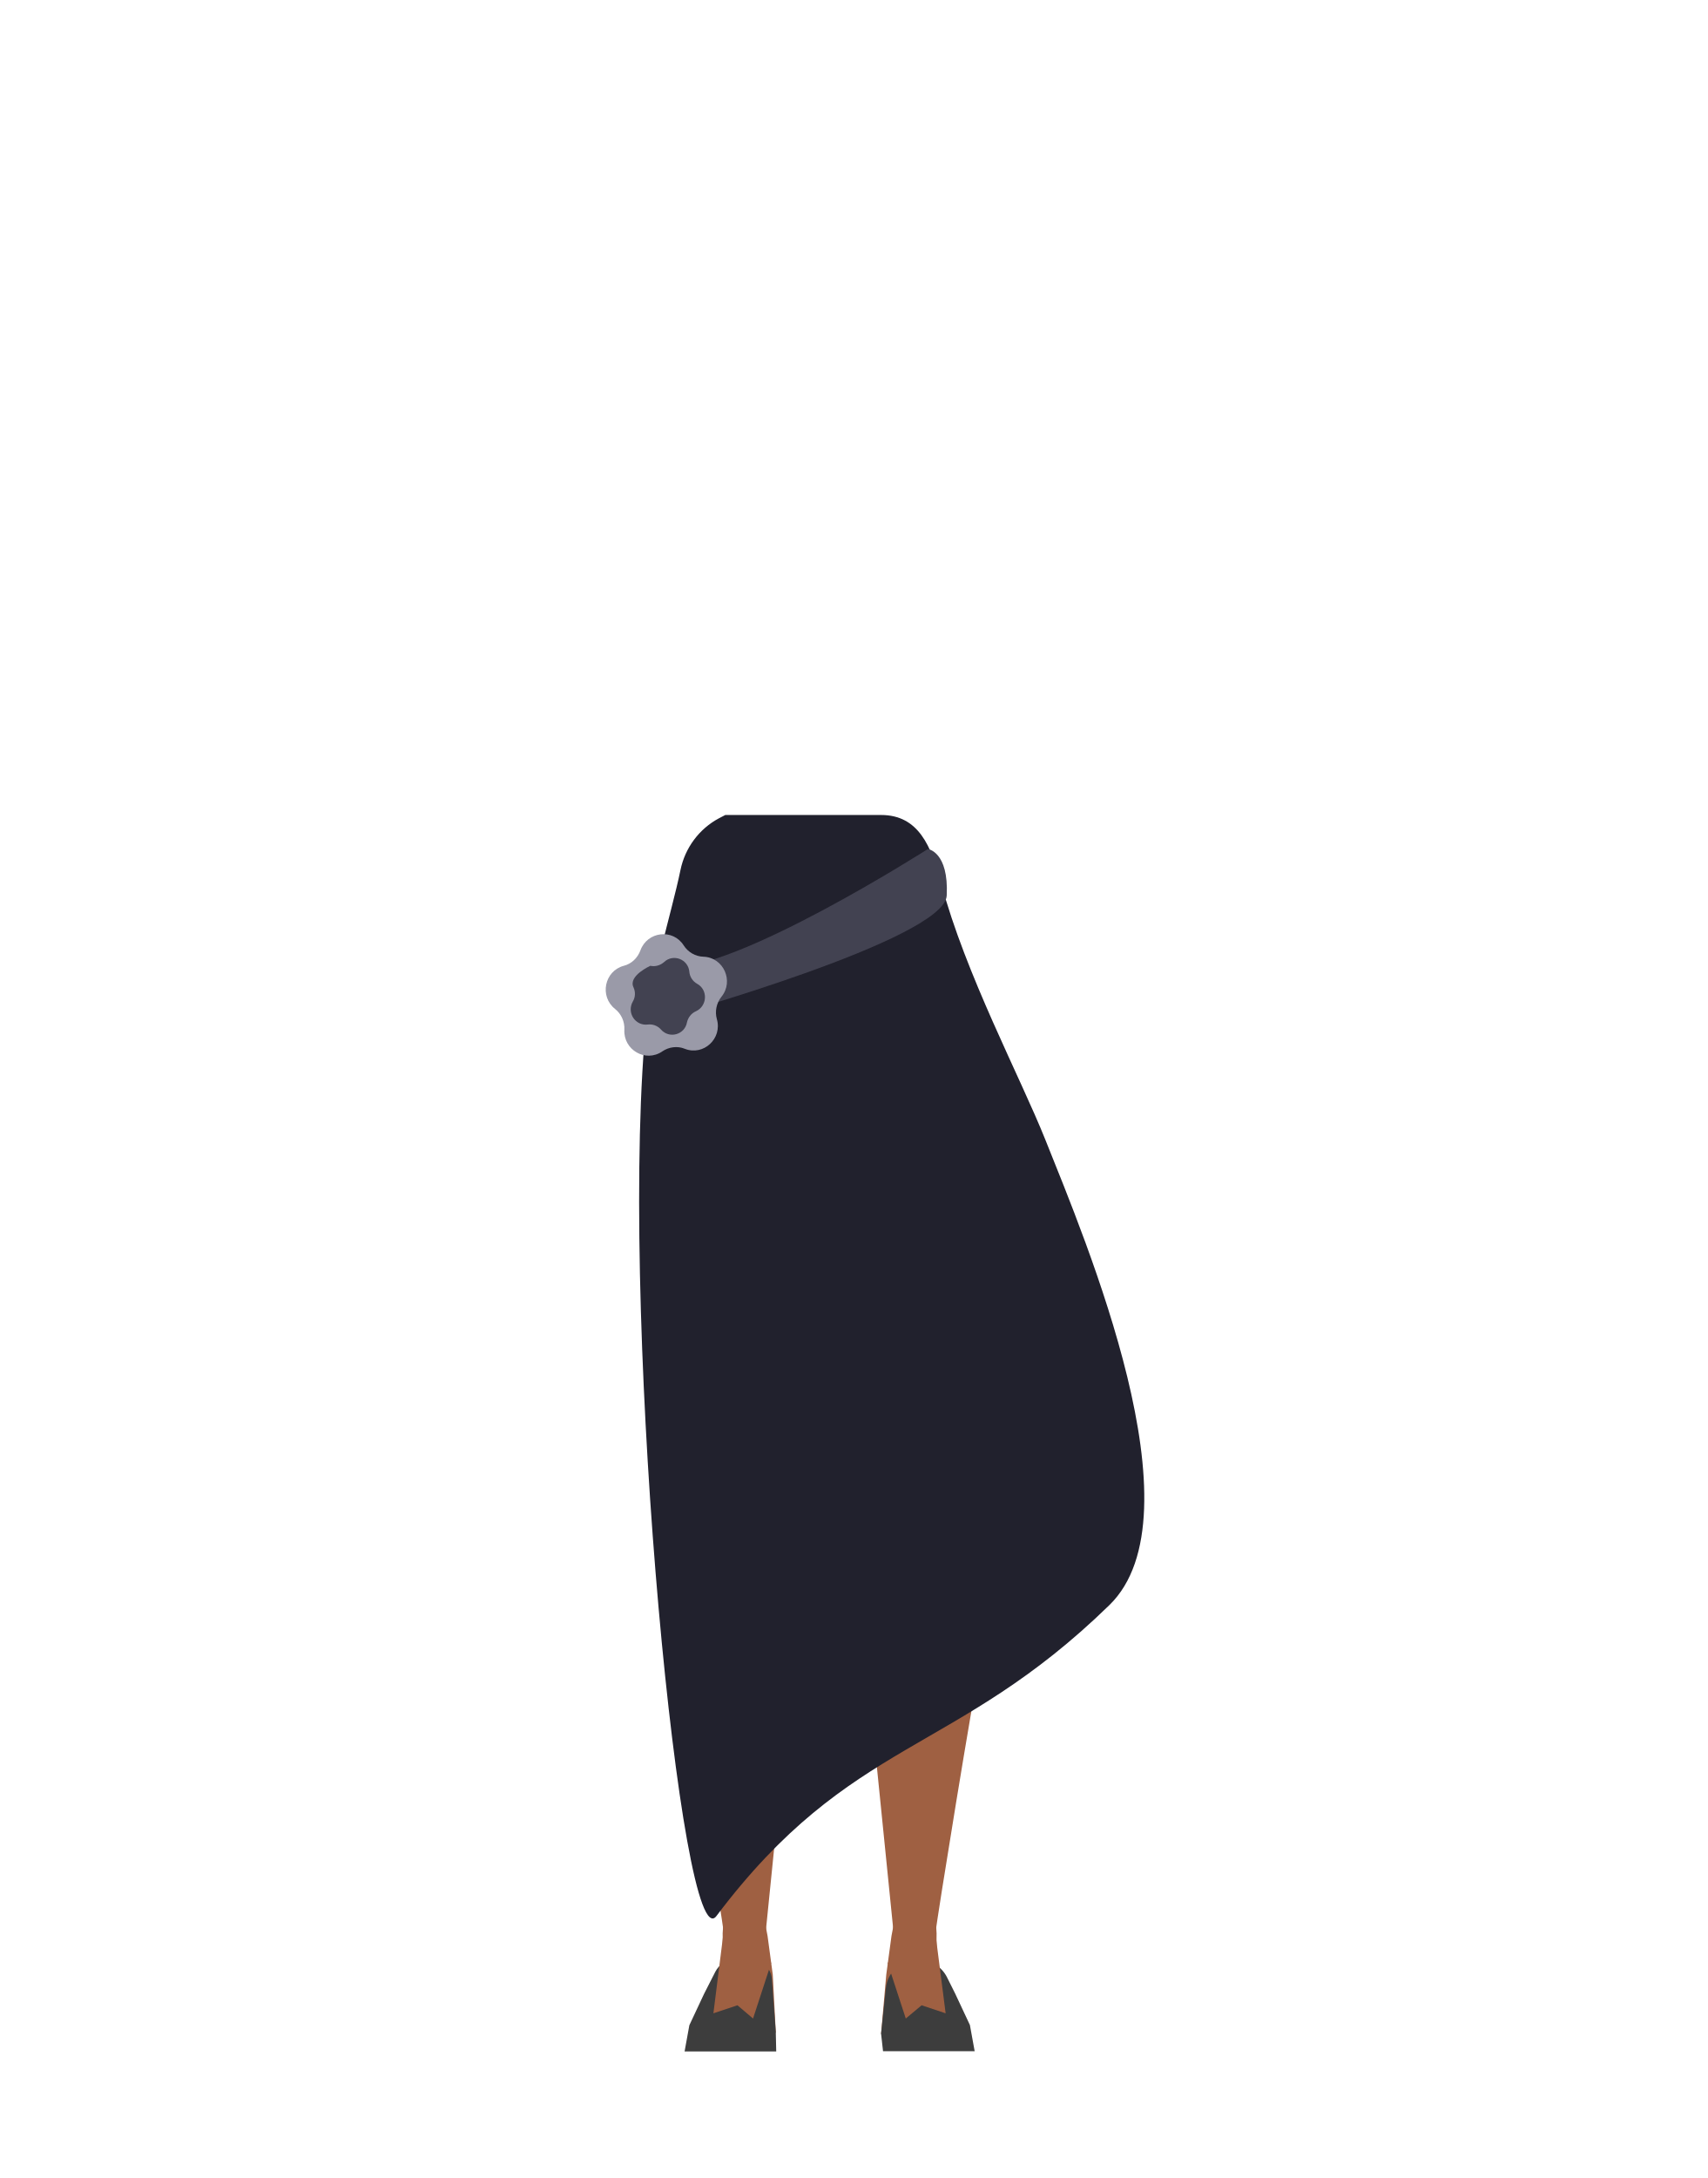
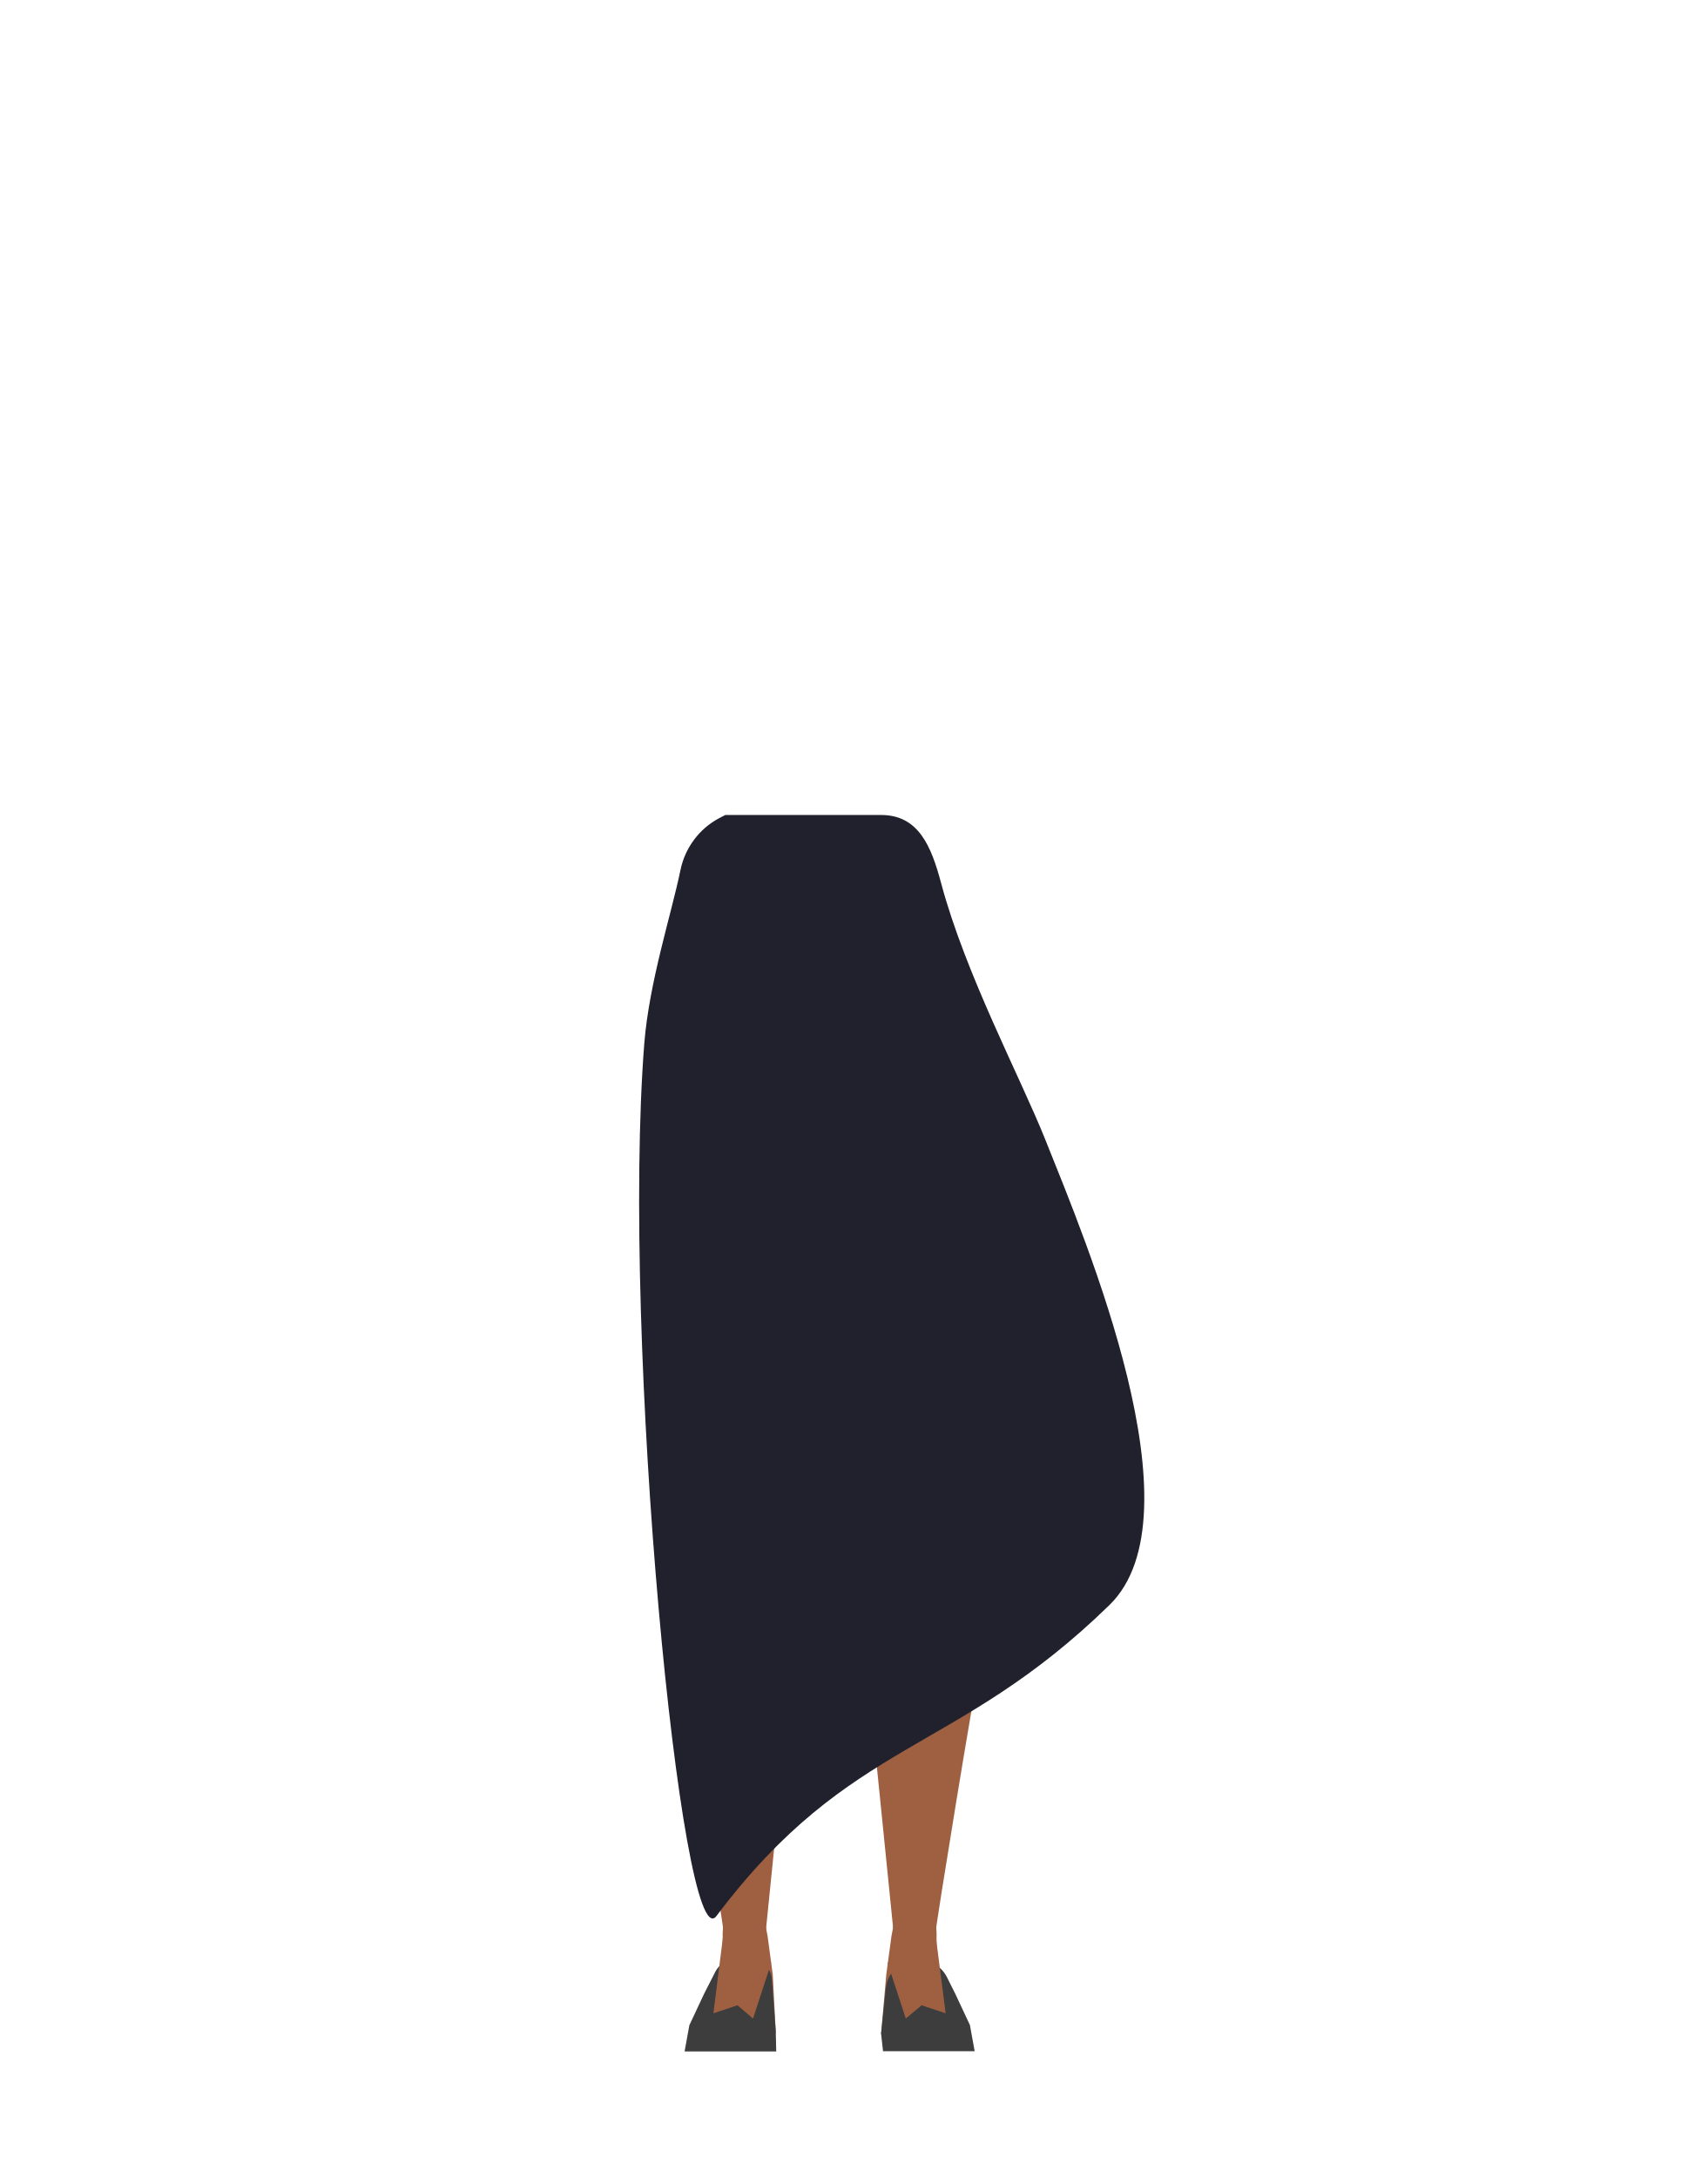
<svg xmlns="http://www.w3.org/2000/svg" version="1.1" id="Calque_1" x="0px" y="0px" viewBox="0 0 788 1005.1" style="enable-background:new 0 0 788 1005.1;" xml:space="preserve">
  <style type="text/css">
	.st0{fill:none;}
	.st1{fill:#BAA535;}
	.st2{fill:#9F6042;}
	.st3{fill:#3D3D3D;}
	.st4{fill:#21212D;}
- 	.st5{fill:#424251;}
- 	.st6{fill:#9A9AA8;}
</style>
  <g id="Calque_3">
    <polygon points="228.3,509.3 228.4,509.3 228.3,509.3  " />
    <polygon points="228.4,509.3 228.5,509.3 228.5,509.3  " />
    <polygon points="228.3,509.3 228.4,509.3 228.3,509.3  " />
    <polygon points="228.4,509.3 228.5,509.3 228.5,509.3  " />
    <path class="st0" d="M421.9,425.4c15.5,5,22.3,9.3,26,16c3,5.4,5.8,17.8,6,24c0.5,14.5-7.5,51-21.1,63.1   c-13.9,12.4-81.6,12.4-95.5,0c-13.6-12.2-21.6-48.7-21-63.2c0.2-6.2,3-18.6,6-24c3.7-6.7,10.5-10.9,26-16   c17.8-5.8,35.9-4.8,35.9-4.8S404.1,419.6,421.9,425.4z" />
    <path class="st1" d="M375.4,516.6v-42.2c0,0-37.6-48.9-38.5-48.9s-22.8,21.1-22.8,21.1l-2.9,18.3l-6.2,71.3   c0,0,11.4,152.2,11.4,153.8c0,0.5,0.4,4.6,0.8,9.6c1.1,12,11.1,21.1,23.1,21.1l0,0c11.3,0,17.2-4.3,19-15.5l2.5-15   c0,0,9.5-83.5,8.3-85.5c-0.8-1.3,7.2-49.7,5.2-51.7S375.4,516.6,375.4,516.6z" />
    <path class="st2" d="M358.7,718.3c-0.2-0.9-7.2-39.6-18.5-39.6l0,0c-10.7,0-19.7,7.9-21.1,18.5l-0.9,7.2c0,0-4.9,66.6-3.9,68.1   S334,888.8,334,891.6c0,6.5,5.1,11.8,11.6,12.2l0,0c7.6,0.4,8.7-4.2,7.8-11.7l12.8-126.8L358.7,718.3z" />
    <path class="st2" d="M344.9,879.2c-4.8-0.1-11.9,1.2-11.3,15.5c0.2,5-1.8,27.1-5.9,32.5c-1.1,1.5-1.9,5.7-5.4,8.3   c-1,0.8-1.6,2.1-1.4,3.3l-1,5.4l33.9,1l4.3-7.4l-1.4-26.6l-2.4-17.8l-0.8-4.2C352.3,879.3,352,879.3,344.9,879.2z" />
    <path class="st3" d="M330.2,909.9c1.7-3.3,4.9-5.4,8.6-5.6l3-0.2l3.8-0.2l0,0c5.5-0.3,10.3,3.9,10.7,9.5l1.8,24.4l0.2,8.9H316   l2.2-12.1l6.8-14.5L330.2,909.9z" />
    <path class="st2" d="M407.2,718.3c0.2-0.9,7.2-39.6,18.5-39.6l0,0c10.7,0,19.7,7.9,21.1,18.5l0.9,7.2c0,0,4.9,66.6,3.9,68.1   s-19.7,116.3-19.7,119.1c0,6.5-5.1,11.8-11.6,12.2l0,0c-7.6,0.4-8.7-4.2-7.8-11.7l-12.8-126.8L407.2,718.3z" />
    <path class="st2" d="M421,879.2c4.8-0.1,11.9,1.2,11.3,15.5c-0.2,5,1.8,27.1,5.9,32.5c1.1,1.5,1.9,5.7,5.4,8.3   c1.1,0.8,1.6,2,1.4,3.3l1,5.4l-33.9,1l-5.4-6.7l2.4-27.3l2.4-17.8l0.8-4.2C413.6,879.3,413.9,879.3,421,879.2z" />
    <path class="st3" d="M424.4,904.2L424.4,904.2c-7.9-0.4-14.7,5.5-15.5,13.3l-2.2,21l0.9,8.1h42.3l-2.2-12.1l-6.8-14.5l-3.9-7.8   C434.5,907.5,429.7,904.5,424.4,904.2z" />
    <path class="st4" d="M331.9,377.6c-9.2,4.9-15.7,13.7-17.8,23.9c-4.2,20.4-14.4,51.5-16.7,80c-10.7,136.4,17.2,424.1,33.3,402.7   c62.2-82.6,109.9-73.8,181.4-143.5c42.6-41.5-10.7-167.5-29.6-214.8c-11.6-29-36.8-76.2-48.1-118.4c-4.5-16.8-10.3-31.4-27.7-31.4   h-71.9L331.9,377.6z" />
  </g>
-   <path class="st5" d="M428.3,391.8c0,0-89.8,57.4-120,54.5c-30.3-2.8-10,10.6-10,10.6l8.9,12.7c0,0,128.8-36,129.8-56.3  S428.3,391.8,428.3,391.8z" />
-   <g>
-     <path class="st6" d="M316.1,484L316.1,484c-3.4-1.4-7.3-0.9-10.4,1.2h0c-7.7,5.3-18-0.7-17.5-10v0c0.2-3.7-1.4-7.3-4.3-9.6l0,0   c-7.3-5.8-4.9-17.5,4-19.9h0c3.6-0.9,6.4-3.6,7.7-7.1h0c3.2-8.8,15-10.2,20-2.3l0,0c2,3.1,5.4,5.1,9.1,5.2h0   c9.3,0.3,14.2,11.3,8.3,18.5v0c-2.3,2.9-3.1,6.8-2.1,10.3l0,0C333.5,479.3,324.7,487.4,316.1,484z" />
-     <path class="st5" d="M305.1,475.1L305.1,475.1c-1.5-1.7-3.8-2.6-6.1-2.3h0c-5.8,0.7-9.8-5.5-6.9-10.6l0,0c1.2-2,1.3-4.5,0.3-6.6   l0,0c-2.5-5.3,7.8-9.9,7.8-9.9c2.2,0.5,4.6-0.2,6.3-1.7l0,0c4.2-4,11.2-1.4,11.7,4.5l0,0c0.2,2.3,1.6,4.4,3.6,5.5v0   c5.1,2.8,4.7,10.3-0.6,12.7l0,0c-2.1,0.9-3.6,2.9-4.1,5.1v0C316.1,477.5,308.9,479.5,305.1,475.1z" />
-   </g>
  <polygon class="st2" points="347.6,931.5 340.4,925.4 329.3,929.1 334,891.6 356,905.8 " />
  <polygon class="st2" points="418.1,931.5 425.4,925.4 436.5,929.1 431.7,891.6 409.7,905.8 " />
</svg>
